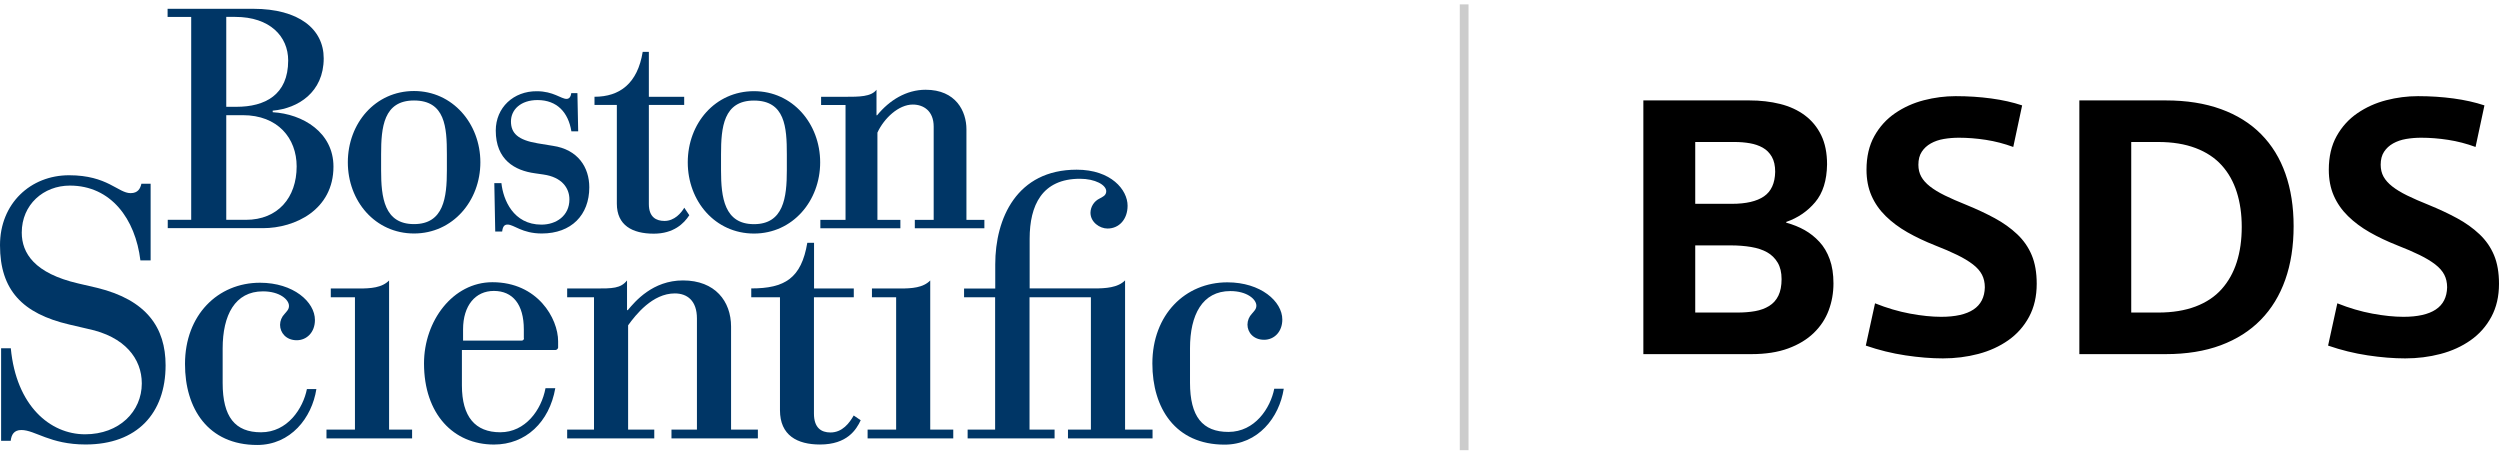
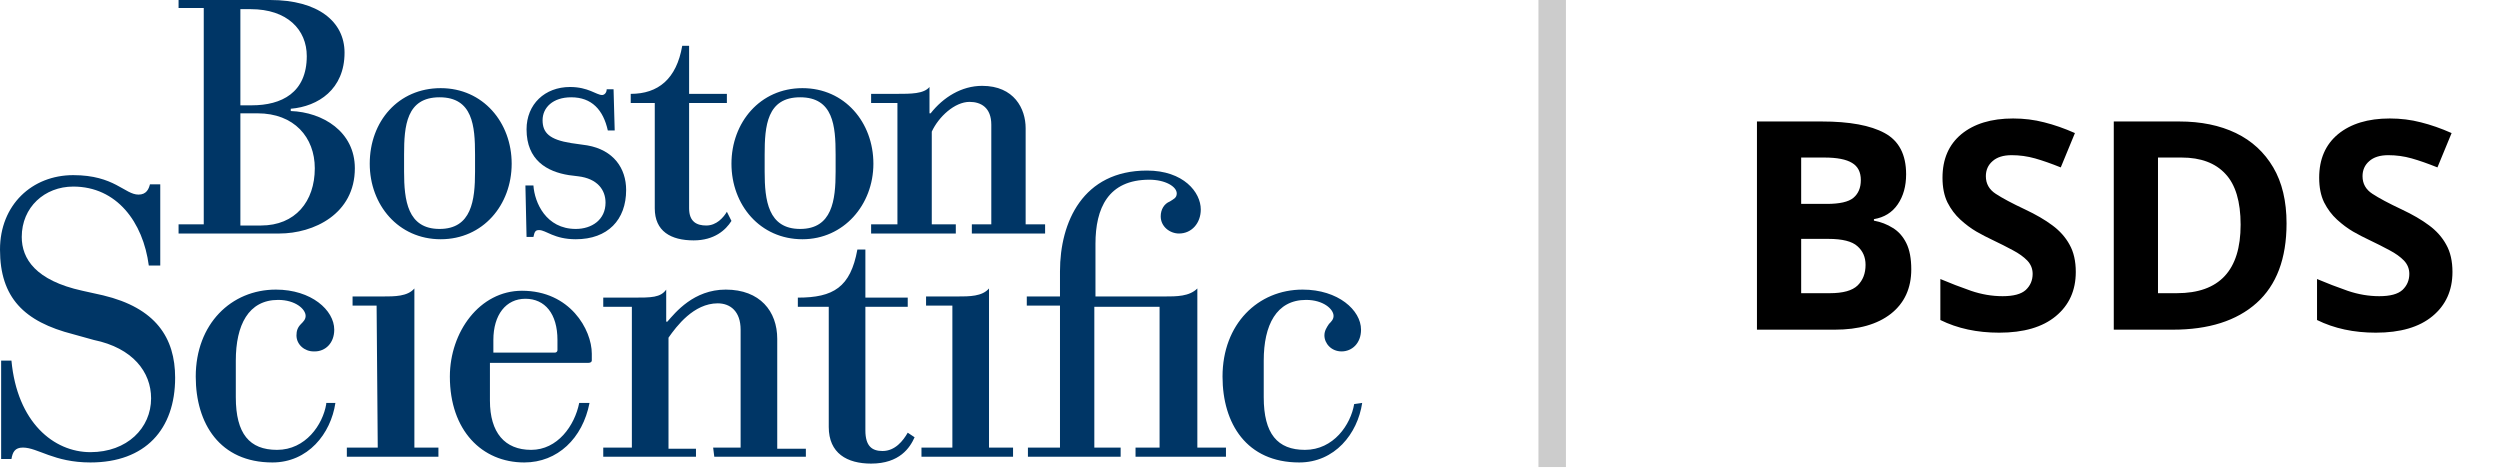
- <svg xmlns="http://www.w3.org/2000/svg" width="286px" height="52px" viewBox="0 0 286 52" version="1.1">
-   <g id="Page-1" stroke="none" stroke-width="1" fill="none" fill-rule="evenodd">
-     <g id="BSDS-LOGO" transform="translate(0, 1)">
-       <g id="BSC" transform="translate(0, 0)" fill="#003666" fill-rule="nonzero">
-         <path d="M102.518,48.144 L99.254,48.144 L99.254,49.155 L109.053,49.155 L109.053,48.144 L106.419,48.144 L106.419,31.085 C105.602,31.923 104.306,32.004 102.993,32.004 L99.75,32.004 L99.75,33.004 L102.518,33.004 L102.518,48.144" id="Path" />
-         <path d="M40.606,48.144 L37.349,48.144 L37.349,49.155 L47.144,49.155 L47.144,48.144 L44.511,48.144 L44.511,31.085 C43.694,31.923 42.398,32.004 41.088,32.004 L37.842,32.004 L37.842,33.004 L40.606,33.004 L40.606,48.144" id="Path" />
-         <path d="M113.842,48.144 L110.697,48.144 L110.697,49.155 L120.644,49.155 L120.644,48.144 L117.778,48.144 L117.778,33.004 L124.799,33.004 L124.799,48.144 L122.176,48.144 L122.176,49.155 L131.852,49.155 L131.852,48.144 L128.708,48.144 L128.708,31.074 C127.887,31.915 126.468,31.996 125.187,31.996 L117.792,31.996 L117.792,26.313 C117.792,22.493 119.201,19.451 123.549,19.451 C125.282,19.451 126.553,20.155 126.553,20.88 C126.553,21.373 126.12,21.532 125.782,21.718 C125.163,22.021 124.765,22.643 124.75,23.331 C124.75,24.419 125.806,25.144 126.701,25.144 C128.025,25.144 128.996,24.088 128.996,22.535 C128.996,20.718 127.113,18.412 123.173,18.412 C116.32,18.412 113.856,23.972 113.856,29.246 L113.856,32.007 L110.289,32.007 L110.289,33.004 L113.842,33.004 L113.842,48.144" id="Path" />
-         <path d="M10.042,36.62 C14.292,37.5 16.222,40.046 16.222,42.863 C16.222,46.07 13.648,48.683 9.732,48.683 C5.736,48.683 1.856,45.426 1.236,38.842 L0.127,38.842 L0.127,49.43 L1.225,49.43 C1.303,48.725 1.602,48.194 2.444,48.194 C4.014,48.194 5.711,49.849 9.789,49.849 C15.697,49.849 18.944,46.268 18.944,40.789 C18.944,36.504 16.792,33.32 11.116,31.93 L8.947,31.426 C3.954,30.268 2.489,27.972 2.489,25.609 C2.489,22.401 4.979,20.232 7.993,20.232 C12.697,20.232 15.486,24.042 16.063,28.792 L17.232,28.792 L17.232,20.018 L16.176,20.018 C16.053,20.563 15.785,21.095 14.944,21.095 C13.504,21.095 12.306,19.049 7.901,19.049 C3.496,19.049 0,22.278 0,27.049 C0,32.183 2.56,34.873 7.93,36.127 L10.042,36.62" id="Path" />
-         <path d="M89.229,45.93 C89.229,48.799 91.194,49.852 93.806,49.852 C96.926,49.852 97.965,48.144 98.465,47.077 L97.665,46.532 C97.169,47.398 96.37,48.475 95.004,48.475 C93.947,48.475 93.116,47.944 93.116,46.313 L93.116,33.004 L97.673,33.004 L97.673,32.004 L93.127,32.004 L93.127,26.775 L92.356,26.775 C91.673,30.842 89.775,31.996 85.944,31.996 L85.944,33.004 L89.229,33.004 L89.229,45.937" id="Path" />
-         <path d="M76.817,48.144 L79.729,48.144 L79.729,35.433 C79.729,33.398 78.62,32.567 77.197,32.567 C74.641,32.567 72.725,35.011 71.856,36.215 L71.856,48.144 L74.849,48.144 L74.849,49.151 L64.884,49.151 L64.884,48.144 L67.954,48.144 L67.954,33.004 L64.884,33.004 L64.884,32.004 L68.106,32.004 C70.063,32.004 71,32.004 71.732,31.081 L71.732,34.479 L71.82,34.479 C72.662,33.475 74.662,31.081 78.134,31.081 C81.817,31.081 83.634,33.475 83.634,36.363 L83.634,48.144 L86.701,48.144 L86.701,49.151 L76.817,49.151 L76.817,48.144" id="Path" />
-         <path d="M35.113,43.5 C34.673,45.718 32.905,48.454 29.863,48.454 C26.891,48.454 25.472,46.694 25.472,42.82 L25.472,38.866 C25.472,35.049 26.88,32.331 30.081,32.331 C31.996,32.331 33.06,33.268 33.06,34 C33.06,34.398 32.796,34.627 32.553,34.915 C32.228,35.25 32.044,35.696 32.039,36.162 C32.039,37.046 32.718,37.923 33.947,37.923 C35.092,37.923 36.028,37.014 36.028,35.609 C36.028,33.535 33.563,31.345 29.746,31.345 C24.915,31.345 21.165,35.042 21.165,40.634 C21.151,45.718 23.789,49.905 29.423,49.905 C33.239,49.905 35.68,46.82 36.194,43.507 L35.113,43.507" id="Path" />
-         <path d="M145.778,43.454 C145.345,45.676 143.57,48.412 140.532,48.412 C137.56,48.412 136.137,46.651 136.137,42.778 L136.137,38.835 C136.137,35.021 137.546,32.299 140.75,32.299 C142.662,32.299 143.729,33.239 143.729,33.968 C143.729,34.37 143.465,34.595 143.222,34.884 C142.897,35.221 142.714,35.669 142.711,36.137 C142.711,37.018 143.384,37.87 144.616,37.87 C145.761,37.87 146.697,36.965 146.697,35.556 C146.697,33.482 144.232,31.299 140.412,31.299 C135.588,31.299 131.831,34.993 131.831,40.588 C131.831,45.69 134.461,49.866 140.088,49.866 C143.908,49.866 146.349,46.782 146.863,43.468 L145.778,43.468" id="Path" />
-         <path d="M62.405,43.412 C61.944,45.898 60.106,48.451 57.232,48.451 C54.359,48.451 52.842,46.673 52.842,43.092 L52.842,39.039 L63.479,39.039 C63.582,39.052 63.686,39.016 63.759,38.941 C63.832,38.866 63.865,38.762 63.849,38.658 C63.849,38.461 63.849,38.257 63.849,38.042 C63.849,35.44 61.511,31.285 56.331,31.285 C51.813,31.285 48.507,35.708 48.507,40.574 C48.507,46.373 51.88,49.856 56.511,49.856 C60.155,49.856 62.849,47.282 63.525,43.412 L62.405,43.412 Z M59.94,37.676 C59.95,37.753 59.925,37.83 59.871,37.886 C59.818,37.942 59.743,37.971 59.665,37.965 L52.975,37.965 L52.975,36.68 C52.975,33.954 54.384,32.282 56.496,32.282 C58.665,32.282 59.926,33.831 59.926,36.68 L59.926,37.676" id="Shape" />
-         <path d="M25.884,0.933 L26.912,0.933 C30.87,0.933 32.968,3.158 32.968,5.919 C32.968,9.87 30.303,11.218 27.049,11.218 L25.884,11.218 L25.884,0.933 Z M21.873,24.148 L19.19,24.148 L19.19,25.102 L30.074,25.102 C33.771,25.102 38.148,22.989 38.148,18.06 C38.148,14.137 34.627,12.032 31.197,11.838 L31.197,11.658 C34.109,11.408 37.032,9.546 37.032,5.673 C37.032,2.32 34.18,0.007 28.975,0.007 L19.173,0.007 L19.173,0.94 L21.873,0.94 L21.873,24.148 Z M25.884,12.176 L27.778,12.176 C31.768,12.176 33.937,14.796 33.937,18.042 C33.937,21.602 31.792,24.148 28.13,24.148 L25.884,24.148 L25.884,12.176" id="Shape" />
-         <path d="M39.792,17.567 C39.792,22.018 42.93,25.711 47.363,25.711 C51.796,25.711 54.954,21.982 54.954,17.567 C54.954,13.151 51.785,9.412 47.363,9.412 C42.94,9.412 39.792,13.095 39.792,17.567 Z M51.123,18.489 C51.123,21.585 50.771,24.637 47.363,24.637 C43.954,24.637 43.599,21.585 43.599,18.489 L43.599,16.651 C43.599,13.553 43.884,10.496 47.363,10.496 C50.933,10.496 51.123,13.553 51.123,16.651 L51.123,18.489" id="Shape" />
-         <path d="M78.68,17.574 C78.68,22.021 81.82,25.718 86.254,25.718 C90.687,25.718 93.827,21.982 93.827,17.574 C93.827,13.165 90.687,9.43 86.254,9.43 C81.82,9.43 78.68,13.106 78.68,17.574 Z M90.014,18.493 C90.014,21.592 89.644,24.644 86.254,24.644 C82.863,24.644 82.486,21.592 82.486,18.493 L82.486,16.655 C82.486,13.556 82.771,10.504 86.254,10.504 C89.817,10.504 90.014,13.556 90.014,16.655 L90.014,18.493" id="Shape" />
-         <path d="M104.662,24.155 L106.813,24.155 L106.813,13.482 C106.813,11.69 105.651,10.961 104.423,10.961 C102.806,10.961 101.141,12.518 100.377,14.169 L100.377,24.155 L103.004,24.155 L103.004,25.113 L93.849,25.113 L93.849,24.155 L96.729,24.155 L96.729,11.011 L93.933,11.011 L93.933,10.074 L96.648,10.074 C98.296,10.074 99.655,10.074 100.271,9.268 L100.271,12.187 L100.342,12.187 C101.75,10.468 103.676,9.268 105.894,9.268 C109.356,9.268 110.56,11.732 110.56,13.789 L110.56,24.155 L112.613,24.155 L112.613,25.113 L104.655,25.113 L104.655,24.155" id="Path" />
-         <path d="M62.183,18.968 C64.257,19.264 65.141,20.493 65.141,21.813 C65.141,23.697 63.62,24.697 61.94,24.697 C58.715,24.697 57.56,21.842 57.363,19.951 L56.549,19.951 L56.655,25.489 L57.447,25.489 C57.511,24.919 57.697,24.69 58.063,24.69 C58.813,24.69 59.711,25.711 61.982,25.711 C65.359,25.711 67.415,23.599 67.415,20.43 C67.415,18.155 66.13,16.102 63.239,15.68 L61.518,15.398 C59.25,15.021 58.454,14.236 58.454,12.891 C58.454,11.546 59.567,10.447 61.493,10.447 C63.725,10.447 65.014,11.856 65.366,14.021 L66.144,14.021 L66.056,9.655 L65.352,9.655 C65.313,9.979 65.176,10.313 64.813,10.313 C64.18,10.313 63.303,9.437 61.415,9.437 C58.764,9.412 56.715,11.296 56.715,13.937 C56.715,17.289 58.901,18.514 61.197,18.824 L62.194,18.968" id="Path" />
-         <path d="M78.282,22.764 C77.93,23.363 77.162,24.275 76.018,24.275 C75.074,24.275 74.229,23.849 74.229,22.349 L74.229,11.007 L78.271,11.007 L78.271,10.074 L74.229,10.074 L74.229,4.933 L73.525,4.933 C72.94,8.532 70.919,10.07 68.011,10.07 L68.011,11.007 L70.567,11.007 L70.567,22.303 C70.567,24.768 72.327,25.732 74.792,25.732 C77.06,25.732 78.243,24.574 78.856,23.62 L78.282,22.764" id="Path" />
+ <svg xmlns="http://www.w3.org/2000/svg" width="182" height="34" viewBox="0 0 182 34">
+   <g fill="none" fill-rule="evenodd">
+     <g>
+       <g>
+         <g fill="#003666" fill-rule="nonzero">
+           <path d="M69.333 32.583h-2.25v.667h6.667v-.667H72V21c-.5.583-1.417.583-2.333.583h-2.25v.667h1.916v10.333M27.5 32.583h-2.25v.667h6.667v-.667h-1.75V21c-.5.583-1.417.583-2.334.583h-2.166v.667h1.75l.083 10.333M77 32.583h-2.167v.667h6.75v-.667h-1.916v-10.25h4.75v10.25h-1.75v.667h6.583v-.667h-2.083V21c-.584.583-1.5.583-2.417.583h-5V17.75c0-2.583.917-4.667 3.917-4.667 1.166 0 2 .5 2 1 0 .334-.25.417-.5.584-.417.166-.667.583-.667 1.083 0 .75.667 1.25 1.333 1.25.917 0 1.584-.75 1.584-1.75 0-1.25-1.25-2.833-3.917-2.833-4.667 0-6.333 3.75-6.333 7.333v1.833H74.75v.667h2.417v10.333M6.833 24.75C9.667 25.333 11 27.083 11 29c0 2.167-1.75 3.917-4.417 3.917-2.666 0-5.333-2.167-5.75-6.667h-.75v7.167h.75c.084-.5.25-.834.834-.834 1.083 0 2.25 1.084 4.916 1.084 4 0 6.167-2.417 6.167-6.167 0-2.917-1.417-5.083-5.25-6L6 21.167c-3.417-.75-4.417-2.334-4.417-3.917 0-2.167 1.667-3.667 3.75-3.667 3.167 0 5.084 2.584 5.5 5.75h.834v-5.916h-.75c-.084.333-.25.75-.834.75-1 0-1.75-1.417-4.75-1.417S0 14.917 0 18.167c0 3.5 1.75 5.25 5.333 6.166l1.5.417M60.333 31.083c0 1.917 1.334 2.667 3.084 2.667 2.083 0 2.833-1.167 3.166-1.917l-.5-.333c-.333.583-.916 1.333-1.833 1.333-.75 0-1.25-.333-1.25-1.5v-9h3.083v-.666H63v-3.5h-.583c-.5 2.75-1.75 3.5-4.334 3.5v.666h2.25v8.75M51.917 32.583h2V24c0-1.333-.75-1.917-1.667-1.917-1.75 0-3 1.667-3.583 2.5v8.084h2v.583h-6.75v-.667H46v-10.25h-2.083v-.666h2.166c1.334 0 2 0 2.417-.584v2.334h.083c.584-.667 1.917-2.334 4.25-2.334 2.5 0 3.75 1.584 3.75 3.584v8h2.084v.583H52l-.083-.667zM23.75 29.417c-.25 1.5-1.5 3.333-3.583 3.333-2 0-3-1.167-3-3.833V26.25c0-2.583.916-4.417 3.083-4.417 1.25 0 2 .667 2 1.167 0 .25-.167.417-.333.583-.25.25-.334.5-.334.834 0 .666.584 1.166 1.25 1.166h.084c.75 0 1.416-.583 1.416-1.583 0-1.417-1.666-2.917-4.25-2.917-3.25 0-5.833 2.5-5.833 6.334 0 3.416 1.75 6.25 5.583 6.25 2.584 0 4.25-2.084 4.584-4.334h-.667M98.583 29.417c-.25 1.5-1.5 3.333-3.583 3.333-2 0-3-1.167-3-3.833V26.25c0-2.583.917-4.417 3.083-4.417 1.25 0 2 .667 2 1.167 0 .25-.166.417-.333.583-.167.25-.333.5-.333.834 0 .583.5 1.166 1.25 1.166S99.083 25 99.083 24c0-1.417-1.666-2.917-4.25-2.917-3.25 0-5.833 2.5-5.833 6.334 0 3.416 1.75 6.25 5.583 6.25 2.584 0 4.25-2.084 4.584-4.334l-.584.084zM42.167 29.333c-.334 1.667-1.584 3.417-3.5 3.417-1.917 0-3-1.25-3-3.583v-2.75h7.166c.167 0 .25-.084.25-.167v-.083-.417c0-1.75-1.583-4.583-5.083-4.583-3.083 0-5.25 3-5.25 6.25 0 3.916 2.333 6.25 5.417 6.25 2.416 0 4.25-1.75 4.75-4.334h-.75zM40.583 25.5c0 .083-.083.167-.166.167h-4.5v-.917c0-1.833.916-3 2.333-3 1.417 0 2.333 1.083 2.333 3v.75M17.5.667h.75c2.667 0 4.083 1.5 4.083 3.416 0 2.667-1.833 3.584-4 3.584H17.5v-7zm-2.667 15.666H13V17h7.333c2.5 0 5.5-1.417 5.5-4.75 0-2.667-2.333-4.083-4.666-4.167v-.166c2-.167 3.916-1.417 3.916-4.084 0-2.25-1.916-3.833-5.416-3.833H13v.583h1.833v15.75zM17.5 8.25h1.25c2.667 0 4.167 1.75 4.167 4 0 2.417-1.417 4.167-3.917 4.167h-1.5V8.25M26.917 11.917c0 3 2.083 5.5 5.166 5.5 3.084 0 5.167-2.5 5.167-5.5s-2.083-5.5-5.167-5.5c-3.083 0-5.166 2.416-5.166 5.5zm7.666.583c0 2.083-.25 4.167-2.583 4.167s-2.583-2.084-2.583-4.167v-1.25c0-2.083.166-4.167 2.583-4.167 2.417 0 2.583 2.084 2.583 4.167v1.25zM53.25 11.917c0 3 2.083 5.5 5.167 5.5 3 0 5.166-2.5 5.166-5.5s-2.083-5.5-5.166-5.5c-3.084 0-5.167 2.5-5.167 5.5zm7.583.583c0 2.083-.25 4.167-2.583 4.167s-2.583-2.084-2.583-4.167v-1.25c0-2.083.166-4.167 2.583-4.167 2.417 0 2.583 2.084 2.583 4.167v1.25z" transform="translate(-149, -4475) translate(149, 4475)" />
+           <path d="M70.75 16.333h1.417v-7.25c0-1.25-.75-1.666-1.584-1.666-1.083 0-2.25 1.083-2.75 2.166v6.75h1.75V17h-6.166v-.667h1.916V7.5h-1.916v-.667h1.833c1.083 0 2 0 2.417-.5V8.25h.083c.917-1.167 2.25-2 3.75-2 2.333 0 3.167 1.667 3.167 3.083v7h1.416V17H70.75v-.667zM42.083 12.833c1.417.167 2 1 2 1.917 0 1.25-1 1.917-2.166 1.917-2.167 0-3-1.917-3.084-3.167h-.583l.083 3.75h.5c.084-.417.167-.5.417-.5.5 0 1.083.667 2.667.667 2.333 0 3.666-1.417 3.666-3.584 0-1.583-.916-2.916-2.833-3.25l-1.167-.166C40 10.167 39.5 9.667 39.5 8.75s.75-1.667 2.083-1.667c1.5 0 2.334.917 2.667 2.417h.5l-.083-3h-.5c0 .25-.167.417-.334.417-.416 0-1-.584-2.333-.584-1.833 0-3.167 1.25-3.167 3.084 0 2.25 1.5 3.083 3.084 3.333l.666.083M52.917 15.417c-.25.416-.75 1-1.5 1-.667 0-1.25-.25-1.25-1.25V7.5h2.75v-.667h-2.75v-3.5h-.5c-.417 2.417-1.75 3.5-3.75 3.5V7.5h1.75v7.667c0 1.666 1.166 2.333 2.833 2.333 1.5 0 2.333-.75 2.75-1.417l-.333-.666" transform="translate(-149, -4475) translate(149, 4475)" />
+         </g>
+         <path fill="#CCC" d="M112 0H114V34H112z" transform="translate(-149, -4475) translate(149, 4475)" />
+         <text fill="#000" font-family="SST-Heavy, SST" font-size="21.24" font-weight="800" transform="translate(-149, -4475) translate(149, 4475)">
+           <tspan x="126" y="24">BSDS</tspan>
+         </text>
      </g>
-       <line x1="167.5" y1="-2.13700585e-14" x2="167.5" y2="50" id="Divider" stroke="#cccccc" stroke-linecap="square" />
-       <path d="M200.358,39.512 C201.984,39.512 203.386,39.295 204.565,38.862 C205.744,38.428 206.72,37.839 207.492,37.093 C208.264,36.348 208.833,35.488 209.199,34.512 C209.565,33.537 209.748,32.507 209.748,31.423 C209.748,30.366 209.606,29.444 209.321,28.659 C209.037,27.873 208.644,27.209 208.142,26.667 C207.641,26.125 207.079,25.678 206.455,25.325 C205.832,24.973 205.127,24.688 204.341,24.472 L204.341,24.472 L204.341,24.39 C205.669,23.93 206.774,23.178 207.654,22.134 C208.535,21.091 208.989,19.648 209.016,17.805 C209.016,16.504 208.793,15.393 208.346,14.472 C207.898,13.55 207.275,12.791 206.476,12.195 C205.676,11.599 204.734,11.165 203.65,10.894 C202.566,10.623 201.388,10.488 200.114,10.488 L200.114,10.488 L188,10.488 L188,39.512 L200.358,39.512 Z M198.122,22.317 L193.935,22.317 L193.935,15.244 L198.447,15.244 C199.043,15.244 199.619,15.291 200.175,15.386 C200.73,15.481 201.225,15.65 201.659,15.894 C202.092,16.138 202.438,16.484 202.695,16.931 C202.953,17.378 203.081,17.954 203.081,18.659 C203.054,19.959 202.627,20.894 201.801,21.463 C200.974,22.033 199.748,22.317 198.122,22.317 L198.122,22.317 Z M198.732,34.756 L193.935,34.756 L193.935,27.073 L198,27.073 C198.84,27.073 199.619,27.134 200.337,27.256 C201.056,27.378 201.665,27.581 202.167,27.866 C202.668,28.15 203.068,28.543 203.366,29.045 C203.664,29.546 203.813,30.176 203.813,30.935 C203.813,31.694 203.691,32.324 203.447,32.825 C203.203,33.327 202.851,33.72 202.39,34.004 C201.93,34.289 201.394,34.485 200.785,34.593 C200.175,34.702 199.491,34.756 198.732,34.756 L198.732,34.756 Z M222.268,40 C223.678,40 225.026,39.831 226.313,39.492 C227.6,39.153 228.745,38.631 229.748,37.927 C230.751,37.222 231.543,36.328 232.126,35.244 C232.709,34.16 233,32.9 233,31.463 C233,30.19 232.81,29.099 232.431,28.191 C232.051,27.283 231.496,26.484 230.764,25.793 C230.033,25.102 229.179,24.492 228.203,23.963 C227.228,23.435 226.144,22.927 224.951,22.439 C224.003,22.06 223.183,21.701 222.492,21.362 C221.801,21.023 221.232,20.678 220.785,20.325 C220.337,19.973 220.005,19.6 219.789,19.207 C219.572,18.814 219.463,18.36 219.463,17.846 C219.463,17.249 219.592,16.755 219.85,16.362 C220.107,15.969 220.453,15.65 220.886,15.407 C221.32,15.163 221.814,14.993 222.37,14.898 C222.925,14.804 223.501,14.756 224.098,14.756 C225.1,14.756 226.13,14.837 227.187,15 C228.244,15.163 229.287,15.434 230.317,15.813 L230.317,15.813 L231.333,11.057 C230.276,10.705 229.098,10.44 227.797,10.264 C226.496,10.088 225.141,10 223.732,10 C222.512,10 221.299,10.156 220.093,10.467 C218.888,10.779 217.79,11.274 216.801,11.951 C215.812,12.629 215.019,13.503 214.423,14.573 C213.827,15.644 213.528,16.924 213.528,18.415 C213.528,19.526 213.718,20.515 214.098,21.382 C214.477,22.249 215.019,23.028 215.724,23.72 C216.428,24.411 217.255,25.027 218.203,25.569 C219.152,26.111 220.209,26.612 221.374,27.073 C222.35,27.453 223.196,27.818 223.915,28.171 C224.633,28.523 225.229,28.882 225.703,29.248 C226.178,29.614 226.523,30.007 226.74,30.427 C226.957,30.847 227.065,31.328 227.065,31.87 C227.038,33.008 226.604,33.855 225.764,34.411 C224.924,34.966 223.691,35.244 222.065,35.244 C221.008,35.244 219.822,35.122 218.508,34.878 C217.194,34.634 215.859,34.241 214.504,33.699 L214.504,33.699 L213.447,38.537 C214.938,39.051 216.449,39.424 217.98,39.654 C219.511,39.885 220.94,40 222.268,40 Z M247.756,39.512 C250.141,39.512 252.241,39.173 254.057,38.496 C255.873,37.818 257.397,36.85 258.63,35.589 C259.863,34.329 260.798,32.798 261.435,30.996 C262.072,29.194 262.39,27.154 262.39,24.878 C262.39,22.656 262.079,20.657 261.455,18.882 C260.832,17.107 259.904,15.596 258.671,14.35 C257.438,13.103 255.907,12.148 254.077,11.484 C252.248,10.82 250.141,10.488 247.756,10.488 L247.756,10.488 L237.878,10.488 L237.878,39.512 L247.756,39.512 Z M246.902,34.756 L243.813,34.756 L243.813,15.244 L246.902,15.244 C248.528,15.244 249.951,15.474 251.171,15.935 C252.39,16.396 253.386,17.053 254.159,17.907 C254.931,18.76 255.507,19.783 255.886,20.976 C256.266,22.168 256.455,23.496 256.455,24.959 C256.455,26.45 256.266,27.791 255.886,28.984 C255.507,30.176 254.931,31.206 254.159,32.073 C253.386,32.94 252.39,33.604 251.171,34.065 C249.951,34.526 248.528,34.756 246.902,34.756 L246.902,34.756 Z M275.154,40 C276.564,40 277.912,39.831 279.199,39.492 C280.486,39.153 281.631,38.631 282.634,37.927 C283.637,37.222 284.43,36.328 285.012,35.244 C285.595,34.16 285.886,32.9 285.886,31.463 C285.886,30.19 285.696,29.099 285.317,28.191 C284.938,27.283 284.382,26.484 283.65,25.793 C282.919,25.102 282.065,24.492 281.089,23.963 C280.114,23.435 279.03,22.927 277.837,22.439 C276.889,22.06 276.069,21.701 275.378,21.362 C274.687,21.023 274.118,20.678 273.671,20.325 C273.224,19.973 272.892,19.6 272.675,19.207 C272.458,18.814 272.35,18.36 272.35,17.846 C272.35,17.249 272.478,16.755 272.736,16.362 C272.993,15.969 273.339,15.65 273.772,15.407 C274.206,15.163 274.701,14.993 275.256,14.898 C275.812,14.804 276.388,14.756 276.984,14.756 C277.986,14.756 279.016,14.837 280.073,15 C281.13,15.163 282.173,15.434 283.203,15.813 L283.203,15.813 L284.22,11.057 C283.163,10.705 281.984,10.44 280.683,10.264 C279.382,10.088 278.027,10 276.618,10 C275.398,10 274.186,10.156 272.98,10.467 C271.774,10.779 270.676,11.274 269.687,11.951 C268.698,12.629 267.905,13.503 267.309,14.573 C266.713,15.644 266.415,16.924 266.415,18.415 C266.415,19.526 266.604,20.515 266.984,21.382 C267.363,22.249 267.905,23.028 268.61,23.72 C269.314,24.411 270.141,25.027 271.089,25.569 C272.038,26.111 273.095,26.612 274.26,27.073 C275.236,27.453 276.083,27.818 276.801,28.171 C277.519,28.523 278.115,28.882 278.589,29.248 C279.064,29.614 279.409,30.007 279.626,30.427 C279.843,30.847 279.951,31.328 279.951,31.87 C279.924,33.008 279.491,33.855 278.65,34.411 C277.81,34.966 276.577,35.244 274.951,35.244 C273.894,35.244 272.709,35.122 271.394,34.878 C270.08,34.634 268.745,34.241 267.39,33.699 L267.39,33.699 L266.333,38.537 C267.824,39.051 269.335,39.424 270.866,39.654 C272.397,39.885 273.827,40 275.154,40 Z" id="BSDS" fill="#000000" fill-rule="nonzero" />
    </g>
  </g>
</svg>
